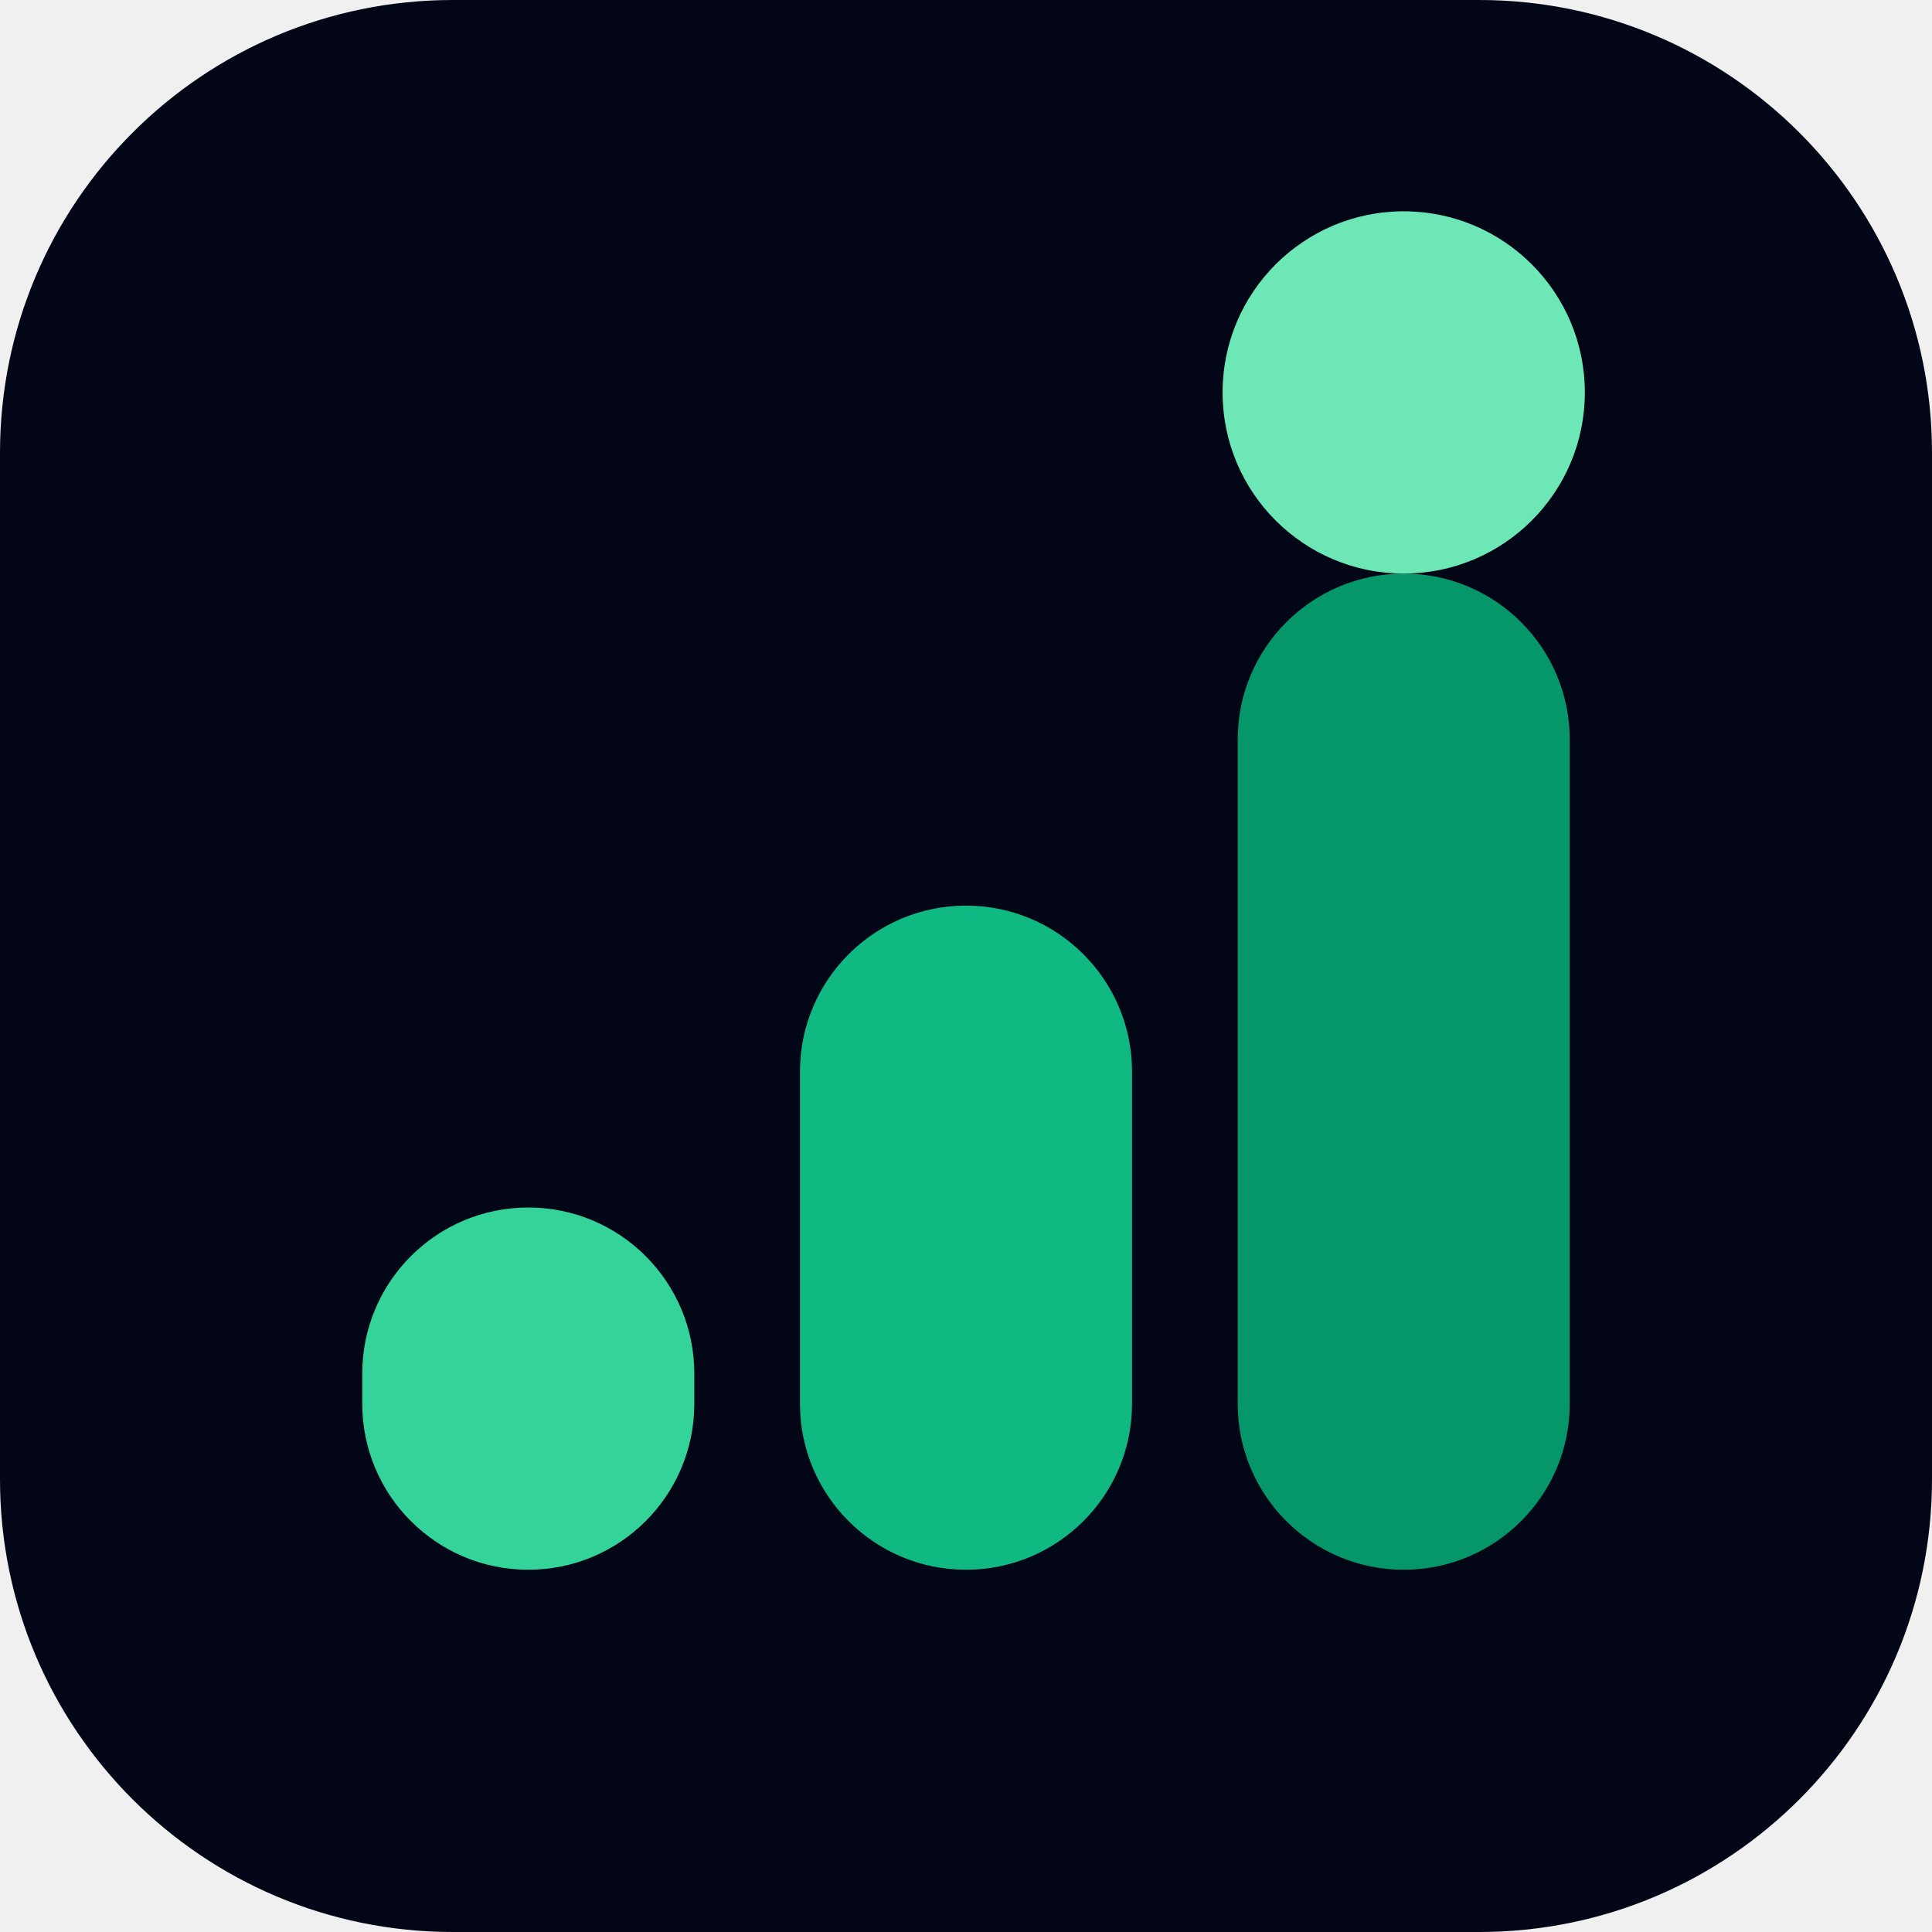
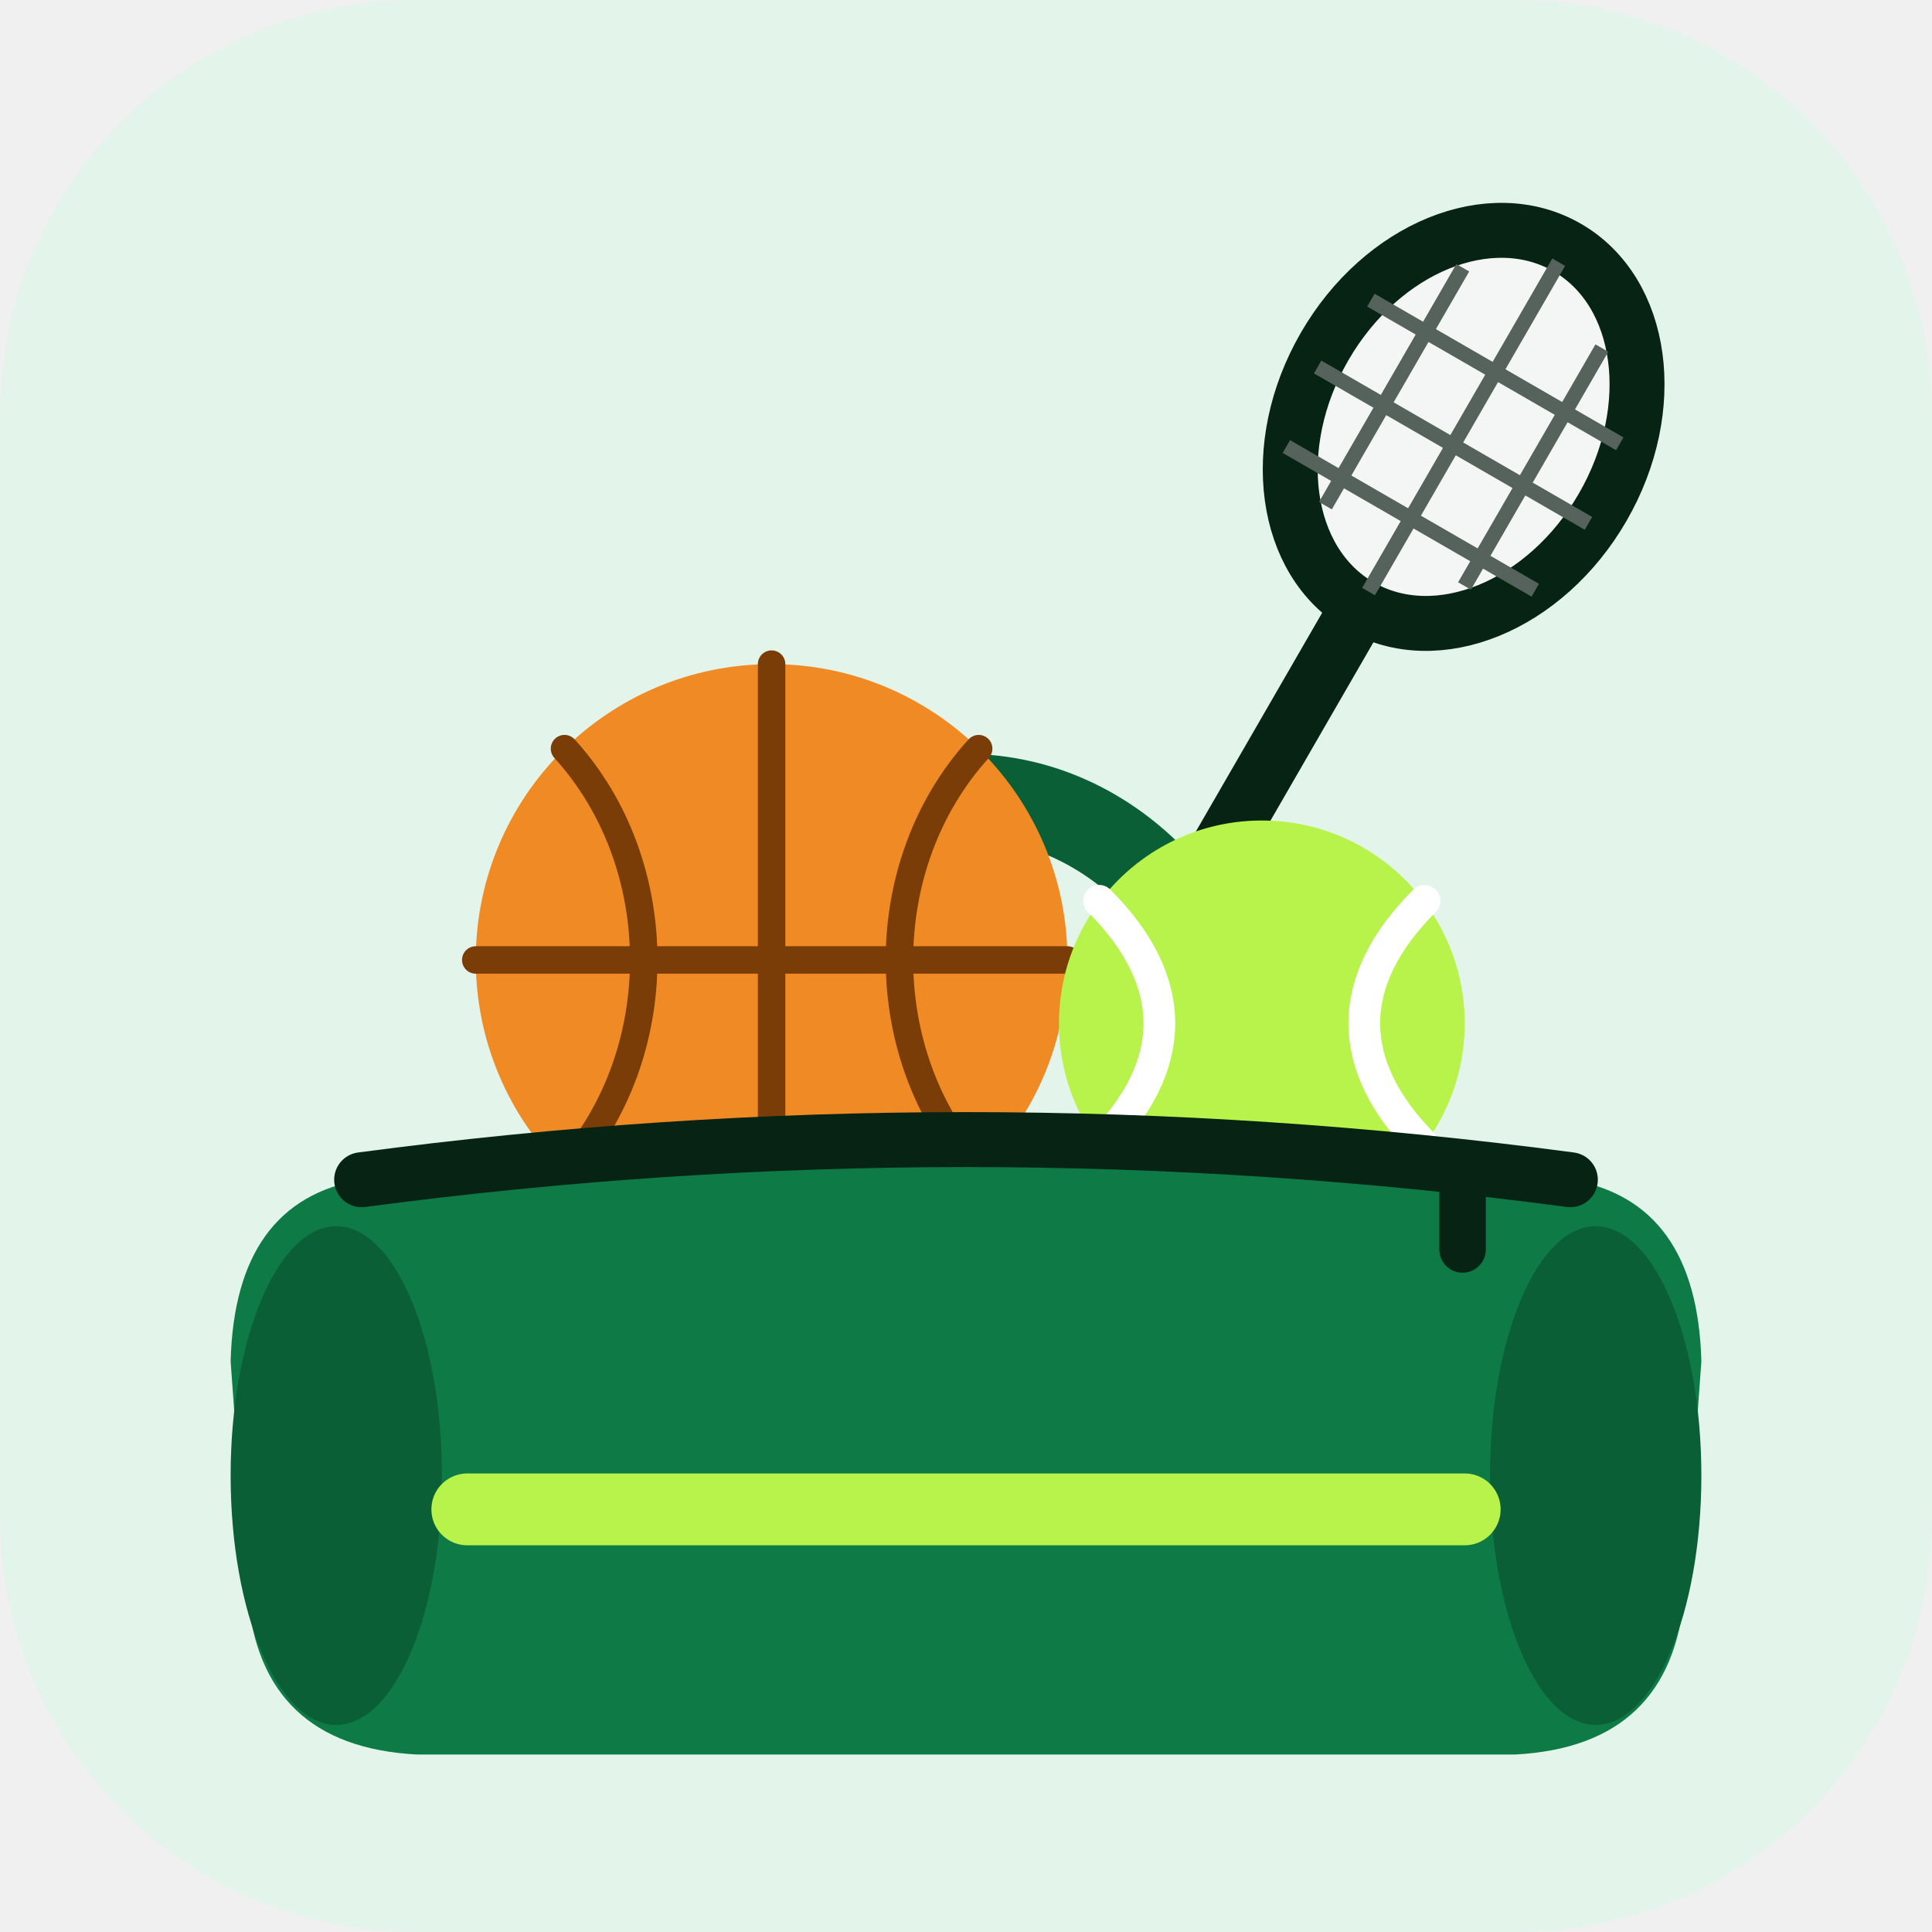
- <svg xmlns="http://www.w3.org/2000/svg" viewBox="0 0 32 32" width="32" height="32" role="img" aria-label="SportPath">
-   <rect width="32" height="32" rx="7.5" fill="#020617" />
-   <rect x="6" y="20" width="5.5" height="6" rx="2.75" fill="#34d399" />
-   <rect x="13.25" y="15" width="5.5" height="11" rx="2.75" fill="#10b981" />
-   <rect x="20.5" y="9.5" width="5.5" height="16.5" rx="2.75" fill="#059669" />
-   <circle cx="23.25" cy="6.5" r="3" fill="#6ee7b7" />
+ <svg xmlns="http://www.w3.org/2000/svg" viewBox="0 0 1024 1024" width="32" height="32" role="img" aria-label="SportPath">
+   <rect width="1024" height="1024" rx="220" fill="#E3F4EA" />
+   <g transform="translate(512 520) scale(1.12) translate(-512 -510)">
+     <path d="M372 610 C372 360 652 360 652 610" fill="none" stroke="#0A5F36" stroke-width="40" stroke-linecap="round" />
+     <g transform="rotate(30 700 330)">
+       <rect x="686" y="330" width="28" height="230" rx="14" fill="#062313" />
+       <ellipse cx="700" cy="235" rx="76" ry="98" fill="#F3F6F4" stroke="#062313" stroke-width="26" />
+       <path d="M662 170 V300 M700 145 V325 M738 170 V300 M632 205 H768 M626 245 H774 M632 285 H768" stroke="#55635C" stroke-width="7" />
+     </g>
+     <circle cx="420" cy="500" r="140" fill="#F08A24" />
+     <path d="M280 500 H560 M420 360 V640 M322 400 C372 455 372 545 322 600 M518 400 C468 455 468 545 518 600" fill="none" stroke="#7A3D07" stroke-width="13" stroke-linecap="round" />
+     <circle cx="652" cy="530" r="96" fill="#B7F34B" />
+     <path d="M575 472 C613 510 613 550 575 588 M729 472 C691 510 691 550 729 588" fill="none" stroke="#FFFFFF" stroke-width="15" stroke-linecap="round" />
+     <path d="M226 604 Q512 566 798 604 Q858 614 860 690 L852 800 Q846 872 772 876 L252 876 Q178 872 172 800 L164 690 Q166 614 226 604 Z" fill="#0E7A45" />
+     <ellipse cx="214" cy="744" rx="50" ry="118" fill="#0A5F36" />
+     <ellipse cx="810" cy="744" rx="50" ry="118" fill="#0A5F36" />
+     <path d="M226 604 Q512 566 798 604" fill="none" stroke="#062313" stroke-width="26" stroke-linecap="round" />
+     <rect x="736" y="590" width="22" height="58" rx="11" fill="#062313" />
+     <path d="M276 760 H748" fill="none" stroke="#B7F34B" stroke-width="34" stroke-linecap="round" />
+   </g>
</svg>
